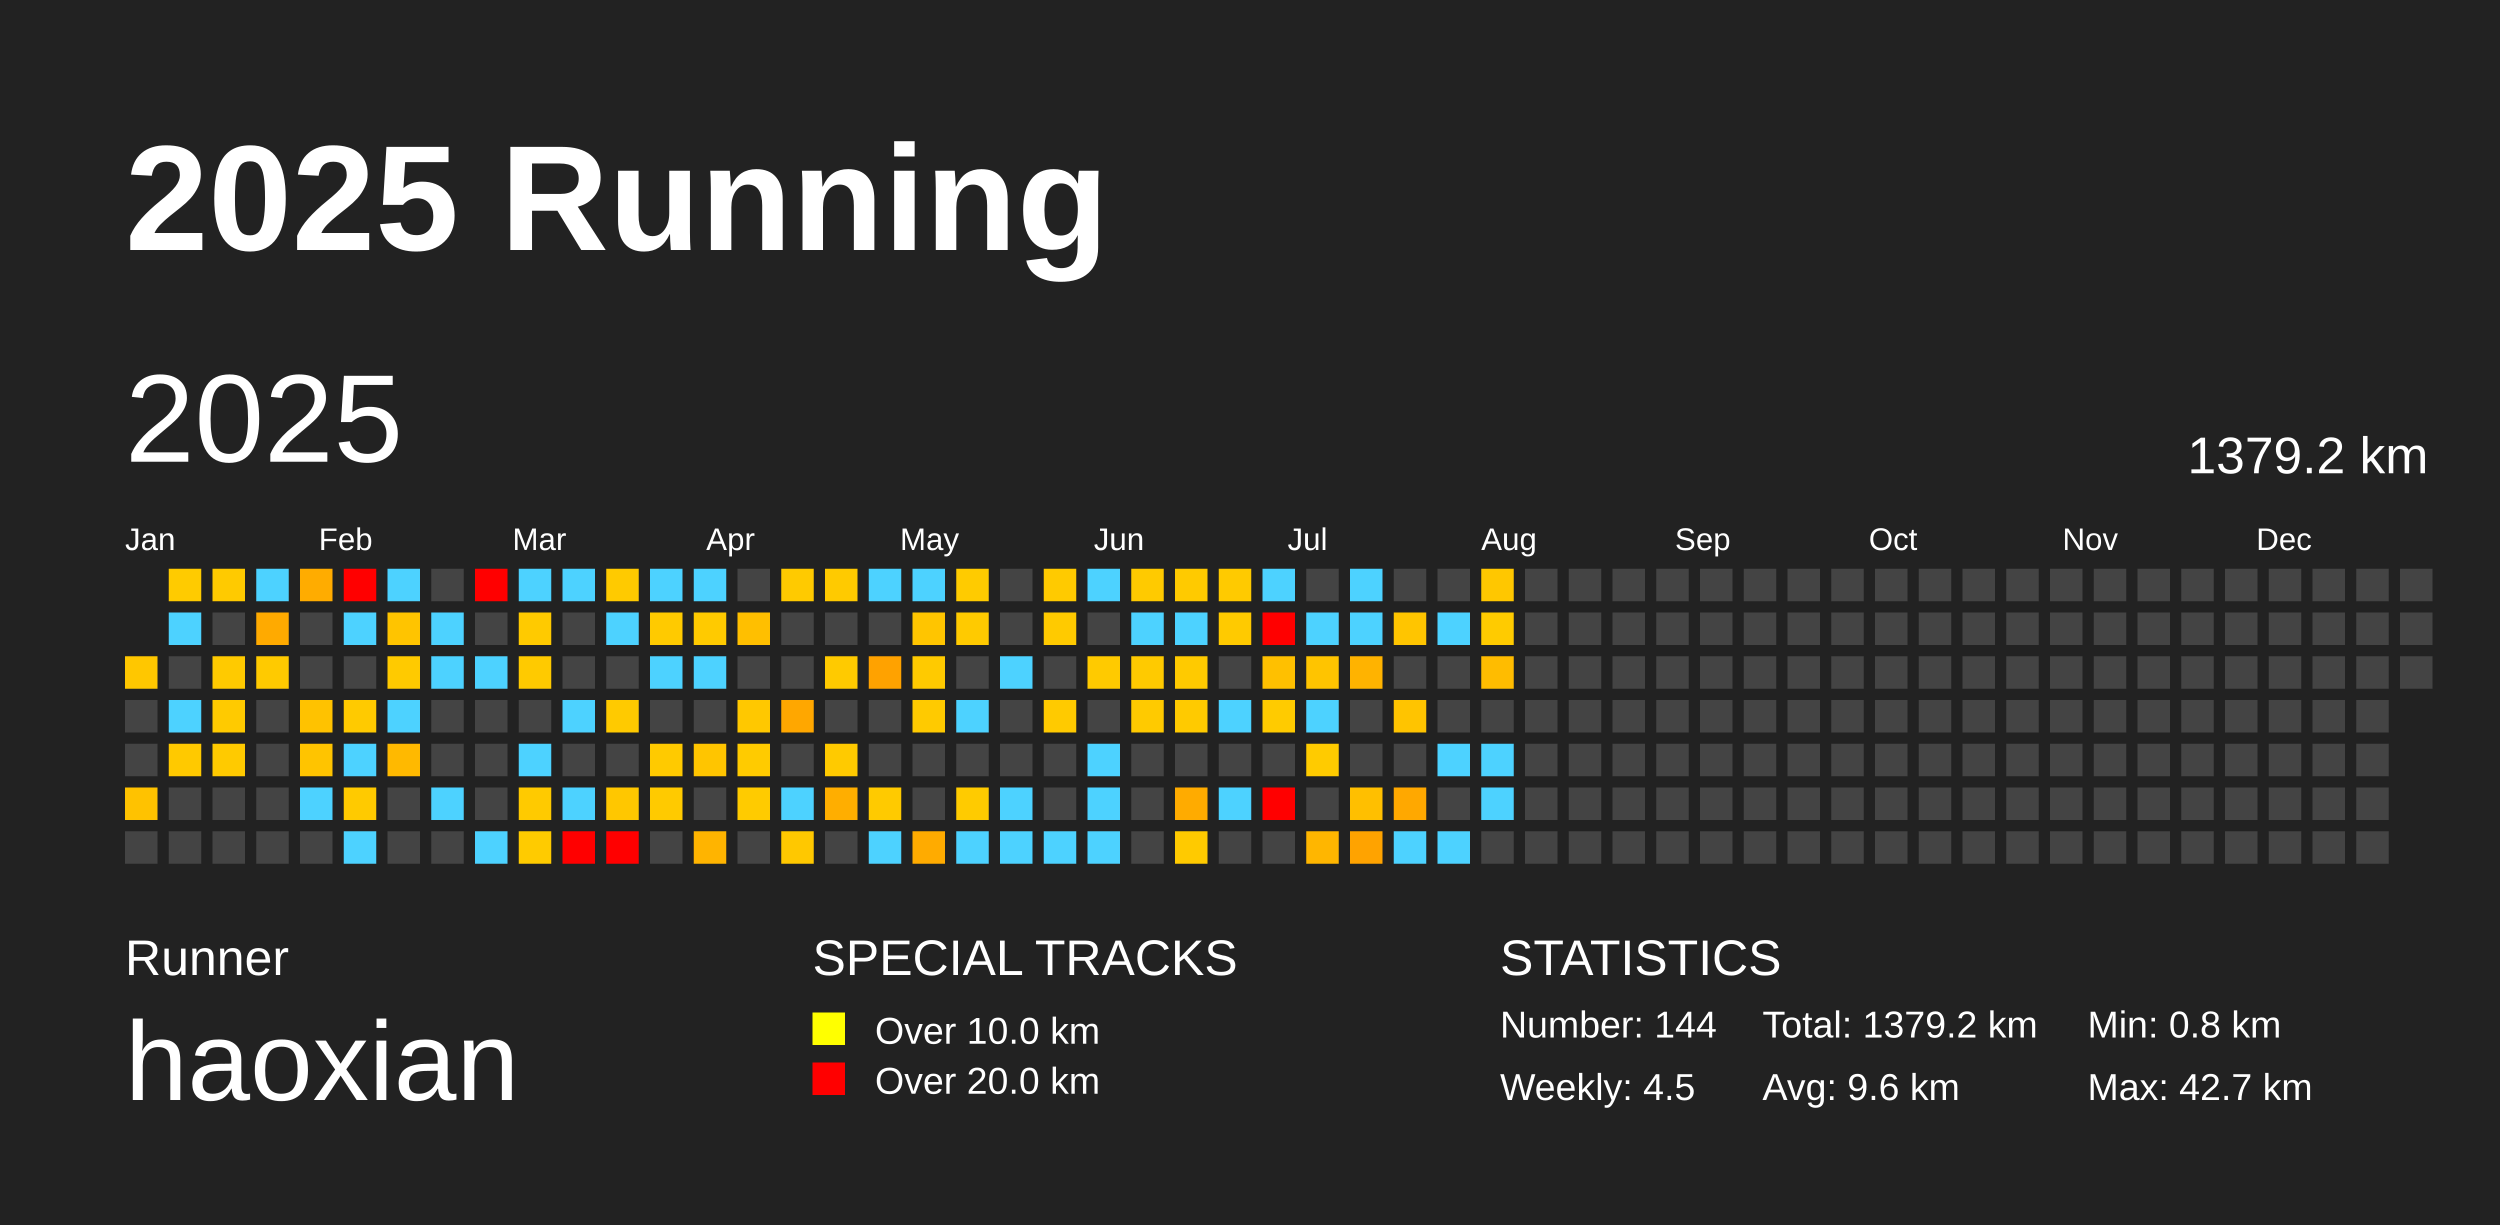
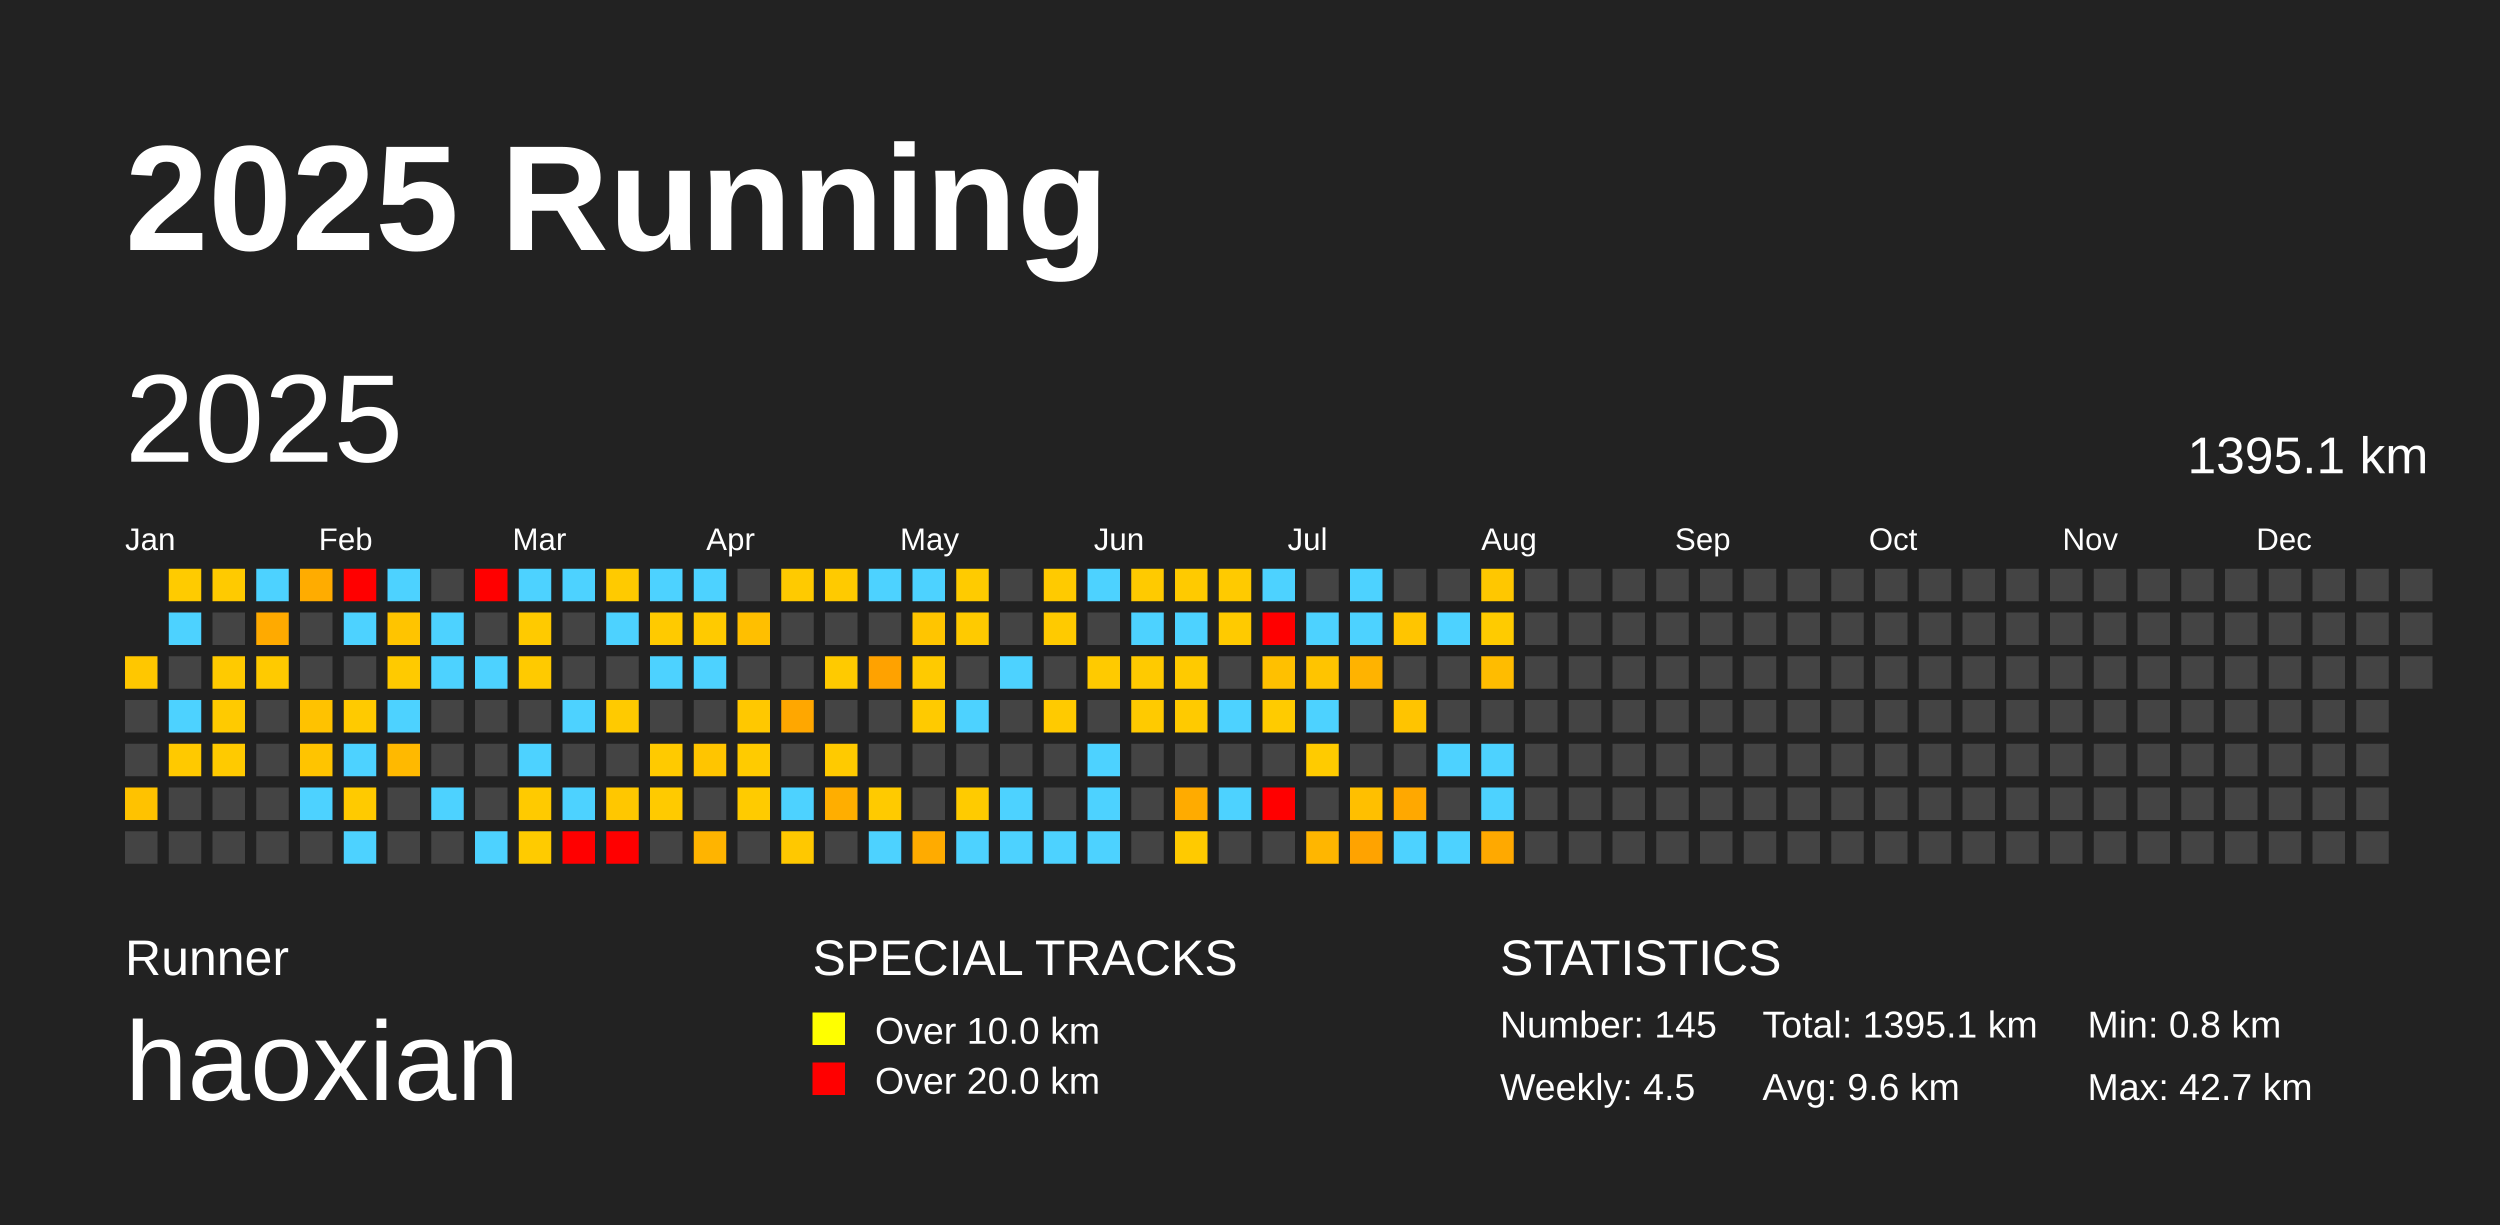
<svg xmlns="http://www.w3.org/2000/svg" baseProfile="full" height="98mm" version="1.1" viewBox="0,0,200,98" width="200mm">
  <defs />
  <rect fill="#222222" height="98" width="200" x="0" y="0" />
  <text fill="#FFFFFF" style="font-size:12px; font-family:Arial; font-weight:bold;" x="10" y="20">2025 Running</text>
  <text fill="#FFFFFF" style="font-size:4px; font-family:Arial" x="10" y="78">Runner</text>
  <text fill="#FFFFFF" style="font-size:9px; font-family:Arial" x="10" y="88">haoxian</text>
  <text fill="#FFFFFF" style="font-size:4px; font-family:Arial" x="65" y="78">SPECIAL TRACKS</text>
  <rect fill="yellow" height="2.6" width="2.6" x="65" y="81" />
  <text fill="#FFFFFF" style="font-size:3px; font-family:Arial" x="70" y="83.5">Over 10.0 km</text>
  <rect fill="red" height="2.6" width="2.6" x="65" y="85" />
  <text fill="#FFFFFF" style="font-size:3px; font-family:Arial" x="70" y="87.5">Over 20.0 km</text>
  <text fill="#FFFFFF" style="font-size:4px; font-family:Arial" x="120" y="78">STATISTICS</text>
-   <text fill="#FFFFFF" style="font-size:3px; font-family:Arial" x="120" y="83">Number: 144</text>
+   <text fill="#FFFFFF" style="font-size:3px; font-family:Arial" x="120" y="83">Number: 145</text>
  <text fill="#FFFFFF" style="font-size:3px; font-family:Arial" x="120" y="88">Weekly: 4.5</text>
-   <text fill="#FFFFFF" style="font-size:3px; font-family:Arial" x="141" y="83">Total: 1379.2 km</text>
+   <text fill="#FFFFFF" style="font-size:3px; font-family:Arial" x="141" y="83">Total: 1395.1 km</text>
  <text fill="#FFFFFF" style="font-size:3px; font-family:Arial" x="141" y="88">Avg: 9.6 km</text>
  <text fill="#FFFFFF" style="font-size:3px; font-family:Arial" x="167" y="83">Min: 0.8 km</text>
  <text fill="#FFFFFF" style="font-size:3px; font-family:Arial" x="167" y="88">Max: 42.7 km</text>
  <text dominant-baseline="hanging" fill="#FFFFFF" style="font-size:10.0px; font-family:Arial;" x="10" y="30">2025</text>
-   <text dominant-baseline="hanging" fill="#FFFFFF" style="font-size:4.125px; font-family:Arial;" x="175" y="35">1379.2 km</text>
+   <text dominant-baseline="hanging" fill="#FFFFFF" style="font-size:4.125px; font-family:Arial;" x="175" y="35">1395.1 km</text>
  <text fill="#FFFFFF" style="font-size:2.5px; font-family:Arial" x="10.0" y="44">Jan</text>
  <text fill="#FFFFFF" style="font-size:2.5px; font-family:Arial" x="25.5" y="44">Feb</text>
  <text fill="#FFFFFF" style="font-size:2.5px; font-family:Arial" x="41.0" y="44">Mar</text>
  <text fill="#FFFFFF" style="font-size:2.5px; font-family:Arial" x="56.5" y="44">Apr</text>
  <text fill="#FFFFFF" style="font-size:2.5px; font-family:Arial" x="72.0" y="44">May</text>
  <text fill="#FFFFFF" style="font-size:2.5px; font-family:Arial" x="87.5" y="44">Jun</text>
  <text fill="#FFFFFF" style="font-size:2.5px; font-family:Arial" x="103.0" y="44">Jul</text>
  <text fill="#FFFFFF" style="font-size:2.5px; font-family:Arial" x="118.5" y="44">Aug</text>
  <text fill="#FFFFFF" style="font-size:2.5px; font-family:Arial" x="134.0" y="44">Sep</text>
  <text fill="#FFFFFF" style="font-size:2.5px; font-family:Arial" x="149.5" y="44">Oct</text>
  <text fill="#FFFFFF" style="font-size:2.5px; font-family:Arial" x="165.0" y="44">Nov</text>
  <text fill="#FFFFFF" style="font-size:2.5px; font-family:Arial" x="180.5" y="44">Dec</text>
  <rect fill="#ffc700" height="2.6" width="2.6" x="10.0" y="52.5" />
  <rect fill="#444444" height="2.6" width="2.6" x="10.0" y="56.0" />
  <rect fill="#444444" height="2.6" width="2.6" x="10.0" y="59.5" />
  <rect fill="#ffc200" height="2.6" width="2.6" x="10.0" y="63.0" />
  <rect fill="#444444" height="2.6" width="2.6" x="10.0" y="66.5" />
  <rect fill="#ffcb00" height="2.6" width="2.6" x="13.5" y="45.5" />
  <rect fill="#4dd2ff" height="2.6" width="2.6" x="13.5" y="49.0" />
  <rect fill="#444444" height="2.6" width="2.6" x="13.5" y="52.5" />
  <rect fill="#4dd2ff" height="2.6" width="2.6" x="13.5" y="56.0" />
  <rect fill="#ffc900" height="2.6" width="2.6" x="13.5" y="59.5" />
  <rect fill="#444444" height="2.6" width="2.6" x="13.5" y="63.0" />
  <rect fill="#444444" height="2.6" width="2.6" x="13.5" y="66.5" />
  <rect fill="#ffca00" height="2.6" width="2.6" x="17.0" y="45.5" />
  <rect fill="#444444" height="2.6" width="2.6" x="17.0" y="49.0" />
  <rect fill="#ffca00" height="2.6" width="2.6" x="17.0" y="52.5" />
  <rect fill="#ffca00" height="2.6" width="2.6" x="17.0" y="56.0" />
  <rect fill="#ffca00" height="2.6" width="2.6" x="17.0" y="59.5" />
  <rect fill="#444444" height="2.6" width="2.6" x="17.0" y="63.0" />
  <rect fill="#444444" height="2.6" width="2.6" x="17.0" y="66.5" />
  <rect fill="#4dd2ff" height="2.6" width="2.6" x="20.5" y="45.5" />
  <rect fill="#ffaa00" height="2.6" width="2.6" x="20.5" y="49.0" />
  <rect fill="#ffca00" height="2.6" width="2.6" x="20.5" y="52.5" />
  <rect fill="#444444" height="2.6" width="2.6" x="20.5" y="56.0" />
  <rect fill="#444444" height="2.6" width="2.6" x="20.5" y="59.5" />
  <rect fill="#444444" height="2.6" width="2.6" x="20.5" y="63.0" />
  <rect fill="#444444" height="2.6" width="2.6" x="20.5" y="66.5" />
  <rect fill="#ffac00" height="2.6" width="2.6" x="24.0" y="45.5" />
  <rect fill="#444444" height="2.6" width="2.6" x="24.0" y="49.0" />
  <rect fill="#444444" height="2.6" width="2.6" x="24.0" y="52.5" />
  <rect fill="#ffc200" height="2.6" width="2.6" x="24.0" y="56.0" />
  <rect fill="#ffc400" height="2.6" width="2.6" x="24.0" y="59.5" />
  <rect fill="#4dd2ff" height="2.6" width="2.6" x="24.0" y="63.0" />
  <rect fill="#444444" height="2.6" width="2.6" x="24.0" y="66.5" />
  <rect fill="red" height="2.6" width="2.6" x="27.5" y="45.5" />
  <rect fill="#4dd2ff" height="2.6" width="2.6" x="27.5" y="49.0" />
  <rect fill="#444444" height="2.6" width="2.6" x="27.5" y="52.5" />
  <rect fill="#ffca00" height="2.6" width="2.6" x="27.5" y="56.0" />
  <rect fill="#4dd2ff" height="2.6" width="2.6" x="27.5" y="59.5" />
  <rect fill="#ffca00" height="2.6" width="2.6" x="27.5" y="63.0" />
  <rect fill="#4dd2ff" height="2.6" width="2.6" x="27.5" y="66.5" />
  <rect fill="#4dd2ff" height="2.6" width="2.6" x="31.0" y="45.5" />
  <rect fill="#ffc400" height="2.6" width="2.6" x="31.0" y="49.0" />
  <rect fill="#ffca00" height="2.6" width="2.6" x="31.0" y="52.5" />
  <rect fill="#4dd2ff" height="2.6" width="2.6" x="31.0" y="56.0" />
  <rect fill="#ffb900" height="2.6" width="2.6" x="31.0" y="59.5" />
  <rect fill="#444444" height="2.6" width="2.6" x="31.0" y="63.0" />
  <rect fill="#444444" height="2.6" width="2.6" x="31.0" y="66.5" />
  <rect fill="#444444" height="2.6" width="2.6" x="34.5" y="45.5" />
  <rect fill="#4dd2ff" height="2.6" width="2.6" x="34.5" y="49.0" />
  <rect fill="#4dd2ff" height="2.6" width="2.6" x="34.5" y="52.5" />
  <rect fill="#444444" height="2.6" width="2.6" x="34.5" y="56.0" />
  <rect fill="#444444" height="2.6" width="2.6" x="34.5" y="59.5" />
  <rect fill="#4dd2ff" height="2.6" width="2.6" x="34.5" y="63.0" />
  <rect fill="#444444" height="2.6" width="2.6" x="34.5" y="66.5" />
  <rect fill="red" height="2.6" width="2.6" x="38.0" y="45.5" />
  <rect fill="#444444" height="2.6" width="2.6" x="38.0" y="49.0" />
  <rect fill="#4dd2ff" height="2.6" width="2.6" x="38.0" y="52.5" />
  <rect fill="#444444" height="2.6" width="2.6" x="38.0" y="56.0" />
  <rect fill="#444444" height="2.6" width="2.6" x="38.0" y="59.5" />
  <rect fill="#444444" height="2.6" width="2.6" x="38.0" y="63.0" />
  <rect fill="#4dd2ff" height="2.6" width="2.6" x="38.0" y="66.5" />
  <rect fill="#4dd2ff" height="2.6" width="2.6" x="41.5" y="45.5" />
  <rect fill="#ffca00" height="2.6" width="2.6" x="41.5" y="49.0" />
  <rect fill="#ffca00" height="2.6" width="2.6" x="41.5" y="52.5" />
  <rect fill="#444444" height="2.6" width="2.6" x="41.5" y="56.0" />
  <rect fill="#4dd2ff" height="2.6" width="2.6" x="41.5" y="59.5" />
  <rect fill="#ffca00" height="2.6" width="2.6" x="41.5" y="63.0" />
  <rect fill="#ffcb00" height="2.6" width="2.6" x="41.5" y="66.5" />
  <rect fill="#4dd2ff" height="2.6" width="2.6" x="45.0" y="45.5" />
  <rect fill="#444444" height="2.6" width="2.6" x="45.0" y="49.0" />
  <rect fill="#444444" height="2.6" width="2.6" x="45.0" y="52.5" />
  <rect fill="#4dd2ff" height="2.6" width="2.6" x="45.0" y="56.0" />
  <rect fill="#444444" height="2.6" width="2.6" x="45.0" y="59.5" />
  <rect fill="#4dd2ff" height="2.6" width="2.6" x="45.0" y="63.0" />
  <rect fill="red" height="2.6" width="2.6" x="45.0" y="66.5" />
  <rect fill="#ffca00" height="2.6" width="2.6" x="48.5" y="45.5" />
  <rect fill="#4dd2ff" height="2.6" width="2.6" x="48.5" y="49.0" />
  <rect fill="#444444" height="2.6" width="2.6" x="48.5" y="52.5" />
  <rect fill="#ffca00" height="2.6" width="2.6" x="48.5" y="56.0" />
  <rect fill="#444444" height="2.6" width="2.6" x="48.5" y="59.5" />
  <rect fill="#ffc700" height="2.6" width="2.6" x="48.5" y="63.0" />
  <rect fill="red" height="2.6" width="2.6" x="48.5" y="66.5" />
  <rect fill="#4dd2ff" height="2.6" width="2.6" x="52.0" y="45.5" />
  <rect fill="#ffca00" height="2.6" width="2.6" x="52.0" y="49.0" />
  <rect fill="#4dd2ff" height="2.6" width="2.6" x="52.0" y="52.5" />
  <rect fill="#444444" height="2.6" width="2.6" x="52.0" y="56.0" />
  <rect fill="#ffca00" height="2.6" width="2.6" x="52.0" y="59.5" />
  <rect fill="#ffca00" height="2.6" width="2.6" x="52.0" y="63.0" />
  <rect fill="#444444" height="2.6" width="2.6" x="52.0" y="66.5" />
  <rect fill="#4dd2ff" height="2.6" width="2.6" x="55.5" y="45.5" />
  <rect fill="#ffca00" height="2.6" width="2.6" x="55.5" y="49.0" />
  <rect fill="#4dd2ff" height="2.6" width="2.6" x="55.5" y="52.5" />
  <rect fill="#444444" height="2.6" width="2.6" x="55.5" y="56.0" />
  <rect fill="#ffc500" height="2.6" width="2.6" x="55.5" y="59.5" />
  <rect fill="#444444" height="2.6" width="2.6" x="55.5" y="63.0" />
  <rect fill="#ffb400" height="2.6" width="2.6" x="55.5" y="66.5" />
  <rect fill="#444444" height="2.6" width="2.6" x="59.0" y="45.5" />
  <rect fill="#ffbf00" height="2.6" width="2.6" x="59.0" y="49.0" />
  <rect fill="#444444" height="2.6" width="2.6" x="59.0" y="52.5" />
  <rect fill="#ffc800" height="2.6" width="2.6" x="59.0" y="56.0" />
  <rect fill="#ffcb00" height="2.6" width="2.6" x="59.0" y="59.5" />
  <rect fill="#ffcb00" height="2.6" width="2.6" x="59.0" y="63.0" />
  <rect fill="#444444" height="2.6" width="2.6" x="59.0" y="66.5" />
  <rect fill="#ffca00" height="2.6" width="2.6" x="62.5" y="45.5" />
  <rect fill="#444444" height="2.6" width="2.6" x="62.5" y="49.0" />
  <rect fill="#444444" height="2.6" width="2.6" x="62.5" y="52.5" />
  <rect fill="#ffa700" height="2.6" width="2.6" x="62.5" y="56.0" />
  <rect fill="#444444" height="2.6" width="2.6" x="62.5" y="59.5" />
  <rect fill="#4dd2ff" height="2.6" width="2.6" x="62.5" y="63.0" />
  <rect fill="#ffc800" height="2.6" width="2.6" x="62.5" y="66.5" />
  <rect fill="#ffca00" height="2.6" width="2.6" x="66.0" y="45.5" />
  <rect fill="#444444" height="2.6" width="2.6" x="66.0" y="49.0" />
  <rect fill="#ffca00" height="2.6" width="2.6" x="66.0" y="52.5" />
  <rect fill="#444444" height="2.6" width="2.6" x="66.0" y="56.0" />
  <rect fill="#ffca00" height="2.6" width="2.6" x="66.0" y="59.5" />
  <rect fill="#ffae00" height="2.6" width="2.6" x="66.0" y="63.0" />
  <rect fill="#444444" height="2.6" width="2.6" x="66.0" y="66.5" />
  <rect fill="#4dd2ff" height="2.6" width="2.6" x="69.5" y="45.5" />
  <rect fill="#444444" height="2.6" width="2.6" x="69.5" y="49.0" />
  <rect fill="#ffa200" height="2.6" width="2.6" x="69.5" y="52.5" />
  <rect fill="#444444" height="2.6" width="2.6" x="69.5" y="56.0" />
  <rect fill="#444444" height="2.6" width="2.6" x="69.5" y="59.5" />
  <rect fill="#ffca00" height="2.6" width="2.6" x="69.5" y="63.0" />
  <rect fill="#4dd2ff" height="2.6" width="2.6" x="69.5" y="66.5" />
  <rect fill="#4dd2ff" height="2.6" width="2.6" x="73.0" y="45.5" />
  <rect fill="#ffc500" height="2.6" width="2.6" x="73.0" y="49.0" />
  <rect fill="#ffca00" height="2.6" width="2.6" x="73.0" y="52.5" />
  <rect fill="#ffca00" height="2.6" width="2.6" x="73.0" y="56.0" />
  <rect fill="#444444" height="2.6" width="2.6" x="73.0" y="59.5" />
  <rect fill="#444444" height="2.6" width="2.6" x="73.0" y="63.0" />
  <rect fill="#ffab00" height="2.6" width="2.6" x="73.0" y="66.5" />
  <rect fill="#ffcb00" height="2.6" width="2.6" x="76.5" y="45.5" />
  <rect fill="#ffca00" height="2.6" width="2.6" x="76.5" y="49.0" />
  <rect fill="#444444" height="2.6" width="2.6" x="76.5" y="52.5" />
  <rect fill="#4dd2ff" height="2.6" width="2.6" x="76.5" y="56.0" />
  <rect fill="#444444" height="2.6" width="2.6" x="76.5" y="59.5" />
  <rect fill="#ffcb00" height="2.6" width="2.6" x="76.5" y="63.0" />
  <rect fill="#4dd2ff" height="2.6" width="2.6" x="76.5" y="66.5" />
  <rect fill="#444444" height="2.6" width="2.6" x="80.0" y="45.5" />
  <rect fill="#444444" height="2.6" width="2.6" x="80.0" y="49.0" />
  <rect fill="#4dd2ff" height="2.6" width="2.6" x="80.0" y="52.5" />
  <rect fill="#444444" height="2.6" width="2.6" x="80.0" y="56.0" />
  <rect fill="#444444" height="2.6" width="2.6" x="80.0" y="59.5" />
  <rect fill="#4dd2ff" height="2.6" width="2.6" x="80.0" y="63.0" />
  <rect fill="#4dd2ff" height="2.6" width="2.6" x="80.0" y="66.5" />
  <rect fill="#ffca00" height="2.6" width="2.6" x="83.5" y="45.5" />
  <rect fill="#ffca00" height="2.6" width="2.6" x="83.5" y="49.0" />
  <rect fill="#444444" height="2.6" width="2.6" x="83.5" y="52.5" />
  <rect fill="#ffca00" height="2.6" width="2.6" x="83.5" y="56.0" />
  <rect fill="#444444" height="2.6" width="2.6" x="83.5" y="59.5" />
  <rect fill="#444444" height="2.6" width="2.6" x="83.5" y="63.0" />
  <rect fill="#4dd2ff" height="2.6" width="2.6" x="83.5" y="66.5" />
  <rect fill="#4dd2ff" height="2.6" width="2.6" x="87.0" y="45.5" />
  <rect fill="#444444" height="2.6" width="2.6" x="87.0" y="49.0" />
  <rect fill="#ffca00" height="2.6" width="2.6" x="87.0" y="52.5" />
  <rect fill="#444444" height="2.6" width="2.6" x="87.0" y="56.0" />
  <rect fill="#4dd2ff" height="2.6" width="2.6" x="87.0" y="59.5" />
  <rect fill="#4dd2ff" height="2.6" width="2.6" x="87.0" y="63.0" />
  <rect fill="#4dd2ff" height="2.6" width="2.6" x="87.0" y="66.5" />
  <rect fill="#ffca00" height="2.6" width="2.6" x="90.5" y="45.5" />
  <rect fill="#4dd2ff" height="2.6" width="2.6" x="90.5" y="49.0" />
  <rect fill="#ffca00" height="2.6" width="2.6" x="90.5" y="52.5" />
  <rect fill="#ffca00" height="2.6" width="2.6" x="90.5" y="56.0" />
  <rect fill="#444444" height="2.6" width="2.6" x="90.5" y="59.5" />
  <rect fill="#444444" height="2.6" width="2.6" x="90.5" y="63.0" />
  <rect fill="#444444" height="2.6" width="2.6" x="90.5" y="66.5" />
  <rect fill="#ffca00" height="2.6" width="2.6" x="94.0" y="45.5" />
  <rect fill="#4dd2ff" height="2.6" width="2.6" x="94.0" y="49.0" />
  <rect fill="#ffca00" height="2.6" width="2.6" x="94.0" y="52.5" />
  <rect fill="#ffca00" height="2.6" width="2.6" x="94.0" y="56.0" />
  <rect fill="#444444" height="2.6" width="2.6" x="94.0" y="59.5" />
  <rect fill="#ffab00" height="2.6" width="2.6" x="94.0" y="63.0" />
  <rect fill="#ffca00" height="2.6" width="2.6" x="94.0" y="66.5" />
  <rect fill="#ffca00" height="2.6" width="2.6" x="97.5" y="45.5" />
  <rect fill="#ffca00" height="2.6" width="2.6" x="97.5" y="49.0" />
  <rect fill="#444444" height="2.6" width="2.6" x="97.5" y="52.5" />
  <rect fill="#4dd2ff" height="2.6" width="2.6" x="97.5" y="56.0" />
  <rect fill="#444444" height="2.6" width="2.6" x="97.5" y="59.5" />
  <rect fill="#4dd2ff" height="2.6" width="2.6" x="97.5" y="63.0" />
  <rect fill="#444444" height="2.6" width="2.6" x="97.5" y="66.5" />
  <rect fill="#4dd2ff" height="2.6" width="2.6" x="101.0" y="45.5" />
  <rect fill="red" height="2.6" width="2.6" x="101.0" y="49.0" />
  <rect fill="#ffc000" height="2.6" width="2.6" x="101.0" y="52.5" />
  <rect fill="#ffcb00" height="2.6" width="2.6" x="101.0" y="56.0" />
  <rect fill="#444444" height="2.6" width="2.6" x="101.0" y="59.5" />
  <rect fill="red" height="2.6" width="2.6" x="101.0" y="63.0" />
  <rect fill="#444444" height="2.6" width="2.6" x="101.0" y="66.5" />
  <rect fill="#444444" height="2.6" width="2.6" x="104.5" y="45.5" />
  <rect fill="#4dd2ff" height="2.6" width="2.6" x="104.5" y="49.0" />
  <rect fill="#ffc400" height="2.6" width="2.6" x="104.5" y="52.5" />
  <rect fill="#4dd2ff" height="2.6" width="2.6" x="104.5" y="56.0" />
  <rect fill="#ffcb00" height="2.6" width="2.6" x="104.5" y="59.5" />
  <rect fill="#444444" height="2.6" width="2.6" x="104.5" y="63.0" />
  <rect fill="#ffb600" height="2.6" width="2.6" x="104.5" y="66.5" />
  <rect fill="#4dd2ff" height="2.6" width="2.6" x="108.0" y="45.5" />
  <rect fill="#4dd2ff" height="2.6" width="2.6" x="108.0" y="49.0" />
  <rect fill="#ffb300" height="2.6" width="2.6" x="108.0" y="52.5" />
  <rect fill="#444444" height="2.6" width="2.6" x="108.0" y="56.0" />
  <rect fill="#444444" height="2.6" width="2.6" x="108.0" y="59.5" />
  <rect fill="#ffbf00" height="2.6" width="2.6" x="108.0" y="63.0" />
  <rect fill="#ffa300" height="2.6" width="2.6" x="108.0" y="66.5" />
  <rect fill="#444444" height="2.6" width="2.6" x="111.5" y="45.5" />
  <rect fill="#ffc500" height="2.6" width="2.6" x="111.5" y="49.0" />
  <rect fill="#444444" height="2.6" width="2.6" x="111.5" y="52.5" />
  <rect fill="#ffc400" height="2.6" width="2.6" x="111.5" y="56.0" />
  <rect fill="#444444" height="2.6" width="2.6" x="111.5" y="59.5" />
  <rect fill="#ffa800" height="2.6" width="2.6" x="111.5" y="63.0" />
  <rect fill="#4dd2ff" height="2.6" width="2.6" x="111.5" y="66.5" />
  <rect fill="#444444" height="2.6" width="2.6" x="115.0" y="45.5" />
  <rect fill="#4dd2ff" height="2.6" width="2.6" x="115.0" y="49.0" />
  <rect fill="#444444" height="2.6" width="2.6" x="115.0" y="52.5" />
  <rect fill="#444444" height="2.6" width="2.6" x="115.0" y="56.0" />
  <rect fill="#4dd2ff" height="2.6" width="2.6" x="115.0" y="59.5" />
  <rect fill="#444444" height="2.6" width="2.6" x="115.0" y="63.0" />
  <rect fill="#4dd2ff" height="2.6" width="2.6" x="115.0" y="66.5" />
  <rect fill="#ffc700" height="2.6" width="2.6" x="118.5" y="45.5" />
  <rect fill="#ffcb00" height="2.6" width="2.6" x="118.5" y="49.0" />
  <rect fill="#ffbc00" height="2.6" width="2.6" x="118.5" y="52.5" />
  <rect fill="#444444" height="2.6" width="2.6" x="118.5" y="56.0" />
  <rect fill="#4dd2ff" height="2.6" width="2.6" x="118.5" y="59.5" />
  <rect fill="#4dd2ff" height="2.6" width="2.6" x="118.5" y="63.0" />
-   <rect fill="#444444" height="2.6" width="2.6" x="118.5" y="66.5" />
+   <rect fill="#ffa900" height="2.6" width="2.6" x="118.5" y="66.5" />
  <rect fill="#444444" height="2.6" width="2.6" x="122.0" y="45.5" />
  <rect fill="#444444" height="2.6" width="2.6" x="122.0" y="49.0" />
  <rect fill="#444444" height="2.6" width="2.6" x="122.0" y="52.5" />
  <rect fill="#444444" height="2.6" width="2.6" x="122.0" y="56.0" />
  <rect fill="#444444" height="2.6" width="2.6" x="122.0" y="59.5" />
  <rect fill="#444444" height="2.6" width="2.6" x="122.0" y="63.0" />
  <rect fill="#444444" height="2.6" width="2.6" x="122.0" y="66.5" />
  <rect fill="#444444" height="2.6" width="2.6" x="125.5" y="45.5" />
  <rect fill="#444444" height="2.6" width="2.6" x="125.5" y="49.0" />
  <rect fill="#444444" height="2.6" width="2.6" x="125.5" y="52.5" />
  <rect fill="#444444" height="2.6" width="2.6" x="125.5" y="56.0" />
  <rect fill="#444444" height="2.6" width="2.6" x="125.5" y="59.5" />
  <rect fill="#444444" height="2.6" width="2.6" x="125.5" y="63.0" />
  <rect fill="#444444" height="2.6" width="2.6" x="125.5" y="66.5" />
  <rect fill="#444444" height="2.6" width="2.6" x="129.0" y="45.5" />
  <rect fill="#444444" height="2.6" width="2.6" x="129.0" y="49.0" />
  <rect fill="#444444" height="2.6" width="2.6" x="129.0" y="52.5" />
  <rect fill="#444444" height="2.6" width="2.6" x="129.0" y="56.0" />
  <rect fill="#444444" height="2.6" width="2.6" x="129.0" y="59.5" />
  <rect fill="#444444" height="2.6" width="2.6" x="129.0" y="63.0" />
  <rect fill="#444444" height="2.6" width="2.6" x="129.0" y="66.5" />
  <rect fill="#444444" height="2.6" width="2.6" x="132.5" y="45.5" />
  <rect fill="#444444" height="2.6" width="2.6" x="132.5" y="49.0" />
  <rect fill="#444444" height="2.6" width="2.6" x="132.5" y="52.5" />
  <rect fill="#444444" height="2.6" width="2.6" x="132.5" y="56.0" />
  <rect fill="#444444" height="2.6" width="2.6" x="132.5" y="59.5" />
  <rect fill="#444444" height="2.6" width="2.6" x="132.5" y="63.0" />
  <rect fill="#444444" height="2.6" width="2.6" x="132.5" y="66.5" />
  <rect fill="#444444" height="2.6" width="2.6" x="136.0" y="45.5" />
  <rect fill="#444444" height="2.6" width="2.6" x="136.0" y="49.0" />
  <rect fill="#444444" height="2.6" width="2.6" x="136.0" y="52.5" />
  <rect fill="#444444" height="2.6" width="2.6" x="136.0" y="56.0" />
  <rect fill="#444444" height="2.6" width="2.6" x="136.0" y="59.5" />
  <rect fill="#444444" height="2.6" width="2.6" x="136.0" y="63.0" />
  <rect fill="#444444" height="2.6" width="2.6" x="136.0" y="66.5" />
  <rect fill="#444444" height="2.6" width="2.6" x="139.5" y="45.5" />
  <rect fill="#444444" height="2.6" width="2.6" x="139.5" y="49.0" />
  <rect fill="#444444" height="2.6" width="2.6" x="139.5" y="52.5" />
  <rect fill="#444444" height="2.6" width="2.6" x="139.5" y="56.0" />
  <rect fill="#444444" height="2.6" width="2.6" x="139.5" y="59.5" />
  <rect fill="#444444" height="2.6" width="2.6" x="139.5" y="63.0" />
  <rect fill="#444444" height="2.6" width="2.6" x="139.5" y="66.5" />
  <rect fill="#444444" height="2.6" width="2.6" x="143.0" y="45.5" />
  <rect fill="#444444" height="2.6" width="2.6" x="143.0" y="49.0" />
  <rect fill="#444444" height="2.6" width="2.6" x="143.0" y="52.5" />
  <rect fill="#444444" height="2.6" width="2.6" x="143.0" y="56.0" />
  <rect fill="#444444" height="2.6" width="2.6" x="143.0" y="59.5" />
  <rect fill="#444444" height="2.6" width="2.6" x="143.0" y="63.0" />
  <rect fill="#444444" height="2.6" width="2.6" x="143.0" y="66.5" />
  <rect fill="#444444" height="2.6" width="2.6" x="146.5" y="45.5" />
  <rect fill="#444444" height="2.6" width="2.6" x="146.5" y="49.0" />
  <rect fill="#444444" height="2.6" width="2.6" x="146.5" y="52.5" />
  <rect fill="#444444" height="2.6" width="2.6" x="146.5" y="56.0" />
  <rect fill="#444444" height="2.6" width="2.6" x="146.5" y="59.5" />
  <rect fill="#444444" height="2.6" width="2.6" x="146.5" y="63.0" />
  <rect fill="#444444" height="2.6" width="2.6" x="146.5" y="66.5" />
  <rect fill="#444444" height="2.6" width="2.6" x="150.0" y="45.5" />
  <rect fill="#444444" height="2.6" width="2.6" x="150.0" y="49.0" />
  <rect fill="#444444" height="2.6" width="2.6" x="150.0" y="52.5" />
  <rect fill="#444444" height="2.6" width="2.6" x="150.0" y="56.0" />
  <rect fill="#444444" height="2.6" width="2.6" x="150.0" y="59.5" />
  <rect fill="#444444" height="2.6" width="2.6" x="150.0" y="63.0" />
  <rect fill="#444444" height="2.6" width="2.6" x="150.0" y="66.5" />
  <rect fill="#444444" height="2.6" width="2.6" x="153.5" y="45.5" />
  <rect fill="#444444" height="2.6" width="2.6" x="153.5" y="49.0" />
  <rect fill="#444444" height="2.6" width="2.6" x="153.5" y="52.5" />
  <rect fill="#444444" height="2.6" width="2.6" x="153.5" y="56.0" />
  <rect fill="#444444" height="2.6" width="2.6" x="153.5" y="59.5" />
  <rect fill="#444444" height="2.6" width="2.6" x="153.5" y="63.0" />
  <rect fill="#444444" height="2.6" width="2.6" x="153.5" y="66.5" />
  <rect fill="#444444" height="2.6" width="2.6" x="157.0" y="45.5" />
  <rect fill="#444444" height="2.6" width="2.6" x="157.0" y="49.0" />
  <rect fill="#444444" height="2.6" width="2.6" x="157.0" y="52.5" />
  <rect fill="#444444" height="2.6" width="2.6" x="157.0" y="56.0" />
  <rect fill="#444444" height="2.6" width="2.6" x="157.0" y="59.5" />
  <rect fill="#444444" height="2.6" width="2.6" x="157.0" y="63.0" />
  <rect fill="#444444" height="2.6" width="2.6" x="157.0" y="66.5" />
  <rect fill="#444444" height="2.6" width="2.6" x="160.5" y="45.5" />
  <rect fill="#444444" height="2.6" width="2.6" x="160.5" y="49.0" />
  <rect fill="#444444" height="2.6" width="2.6" x="160.5" y="52.5" />
  <rect fill="#444444" height="2.6" width="2.6" x="160.5" y="56.0" />
  <rect fill="#444444" height="2.6" width="2.6" x="160.5" y="59.5" />
  <rect fill="#444444" height="2.6" width="2.6" x="160.5" y="63.0" />
  <rect fill="#444444" height="2.6" width="2.6" x="160.5" y="66.5" />
  <rect fill="#444444" height="2.6" width="2.6" x="164.0" y="45.5" />
  <rect fill="#444444" height="2.6" width="2.6" x="164.0" y="49.0" />
  <rect fill="#444444" height="2.6" width="2.6" x="164.0" y="52.5" />
  <rect fill="#444444" height="2.6" width="2.6" x="164.0" y="56.0" />
  <rect fill="#444444" height="2.6" width="2.6" x="164.0" y="59.5" />
  <rect fill="#444444" height="2.6" width="2.6" x="164.0" y="63.0" />
  <rect fill="#444444" height="2.6" width="2.6" x="164.0" y="66.5" />
  <rect fill="#444444" height="2.6" width="2.6" x="167.5" y="45.5" />
  <rect fill="#444444" height="2.6" width="2.6" x="167.5" y="49.0" />
  <rect fill="#444444" height="2.6" width="2.6" x="167.5" y="52.5" />
  <rect fill="#444444" height="2.6" width="2.6" x="167.5" y="56.0" />
  <rect fill="#444444" height="2.6" width="2.6" x="167.5" y="59.5" />
  <rect fill="#444444" height="2.6" width="2.6" x="167.5" y="63.0" />
  <rect fill="#444444" height="2.6" width="2.6" x="167.5" y="66.5" />
  <rect fill="#444444" height="2.6" width="2.6" x="171.0" y="45.5" />
  <rect fill="#444444" height="2.6" width="2.6" x="171.0" y="49.0" />
  <rect fill="#444444" height="2.6" width="2.6" x="171.0" y="52.5" />
  <rect fill="#444444" height="2.6" width="2.6" x="171.0" y="56.0" />
  <rect fill="#444444" height="2.6" width="2.6" x="171.0" y="59.5" />
  <rect fill="#444444" height="2.6" width="2.6" x="171.0" y="63.0" />
  <rect fill="#444444" height="2.6" width="2.6" x="171.0" y="66.5" />
  <rect fill="#444444" height="2.6" width="2.6" x="174.5" y="45.5" />
  <rect fill="#444444" height="2.6" width="2.6" x="174.5" y="49.0" />
  <rect fill="#444444" height="2.6" width="2.6" x="174.5" y="52.5" />
  <rect fill="#444444" height="2.6" width="2.6" x="174.5" y="56.0" />
  <rect fill="#444444" height="2.6" width="2.6" x="174.5" y="59.5" />
  <rect fill="#444444" height="2.6" width="2.6" x="174.5" y="63.0" />
  <rect fill="#444444" height="2.6" width="2.6" x="174.5" y="66.5" />
  <rect fill="#444444" height="2.6" width="2.6" x="178.0" y="45.5" />
  <rect fill="#444444" height="2.6" width="2.6" x="178.0" y="49.0" />
  <rect fill="#444444" height="2.6" width="2.6" x="178.0" y="52.5" />
  <rect fill="#444444" height="2.6" width="2.6" x="178.0" y="56.0" />
  <rect fill="#444444" height="2.6" width="2.6" x="178.0" y="59.5" />
  <rect fill="#444444" height="2.6" width="2.6" x="178.0" y="63.0" />
  <rect fill="#444444" height="2.6" width="2.6" x="178.0" y="66.5" />
  <rect fill="#444444" height="2.6" width="2.6" x="181.5" y="45.5" />
  <rect fill="#444444" height="2.6" width="2.6" x="181.5" y="49.0" />
  <rect fill="#444444" height="2.6" width="2.6" x="181.5" y="52.5" />
  <rect fill="#444444" height="2.6" width="2.6" x="181.5" y="56.0" />
  <rect fill="#444444" height="2.6" width="2.6" x="181.5" y="59.5" />
  <rect fill="#444444" height="2.6" width="2.6" x="181.5" y="63.0" />
  <rect fill="#444444" height="2.6" width="2.6" x="181.5" y="66.5" />
  <rect fill="#444444" height="2.6" width="2.6" x="185.0" y="45.5" />
  <rect fill="#444444" height="2.6" width="2.6" x="185.0" y="49.0" />
  <rect fill="#444444" height="2.6" width="2.6" x="185.0" y="52.5" />
  <rect fill="#444444" height="2.6" width="2.6" x="185.0" y="56.0" />
  <rect fill="#444444" height="2.6" width="2.6" x="185.0" y="59.5" />
  <rect fill="#444444" height="2.6" width="2.6" x="185.0" y="63.0" />
  <rect fill="#444444" height="2.6" width="2.6" x="185.0" y="66.5" />
  <rect fill="#444444" height="2.6" width="2.6" x="188.5" y="45.5" />
  <rect fill="#444444" height="2.6" width="2.6" x="188.5" y="49.0" />
  <rect fill="#444444" height="2.6" width="2.6" x="188.5" y="52.5" />
  <rect fill="#444444" height="2.6" width="2.6" x="188.5" y="56.0" />
  <rect fill="#444444" height="2.6" width="2.6" x="188.5" y="59.5" />
  <rect fill="#444444" height="2.6" width="2.6" x="188.5" y="63.0" />
  <rect fill="#444444" height="2.6" width="2.6" x="188.5" y="66.5" />
  <rect fill="#444444" height="2.6" width="2.6" x="192.0" y="45.5" />
  <rect fill="#444444" height="2.6" width="2.6" x="192.0" y="49.0" />
  <rect fill="#444444" height="2.6" width="2.6" x="192.0" y="52.5" />
</svg>
